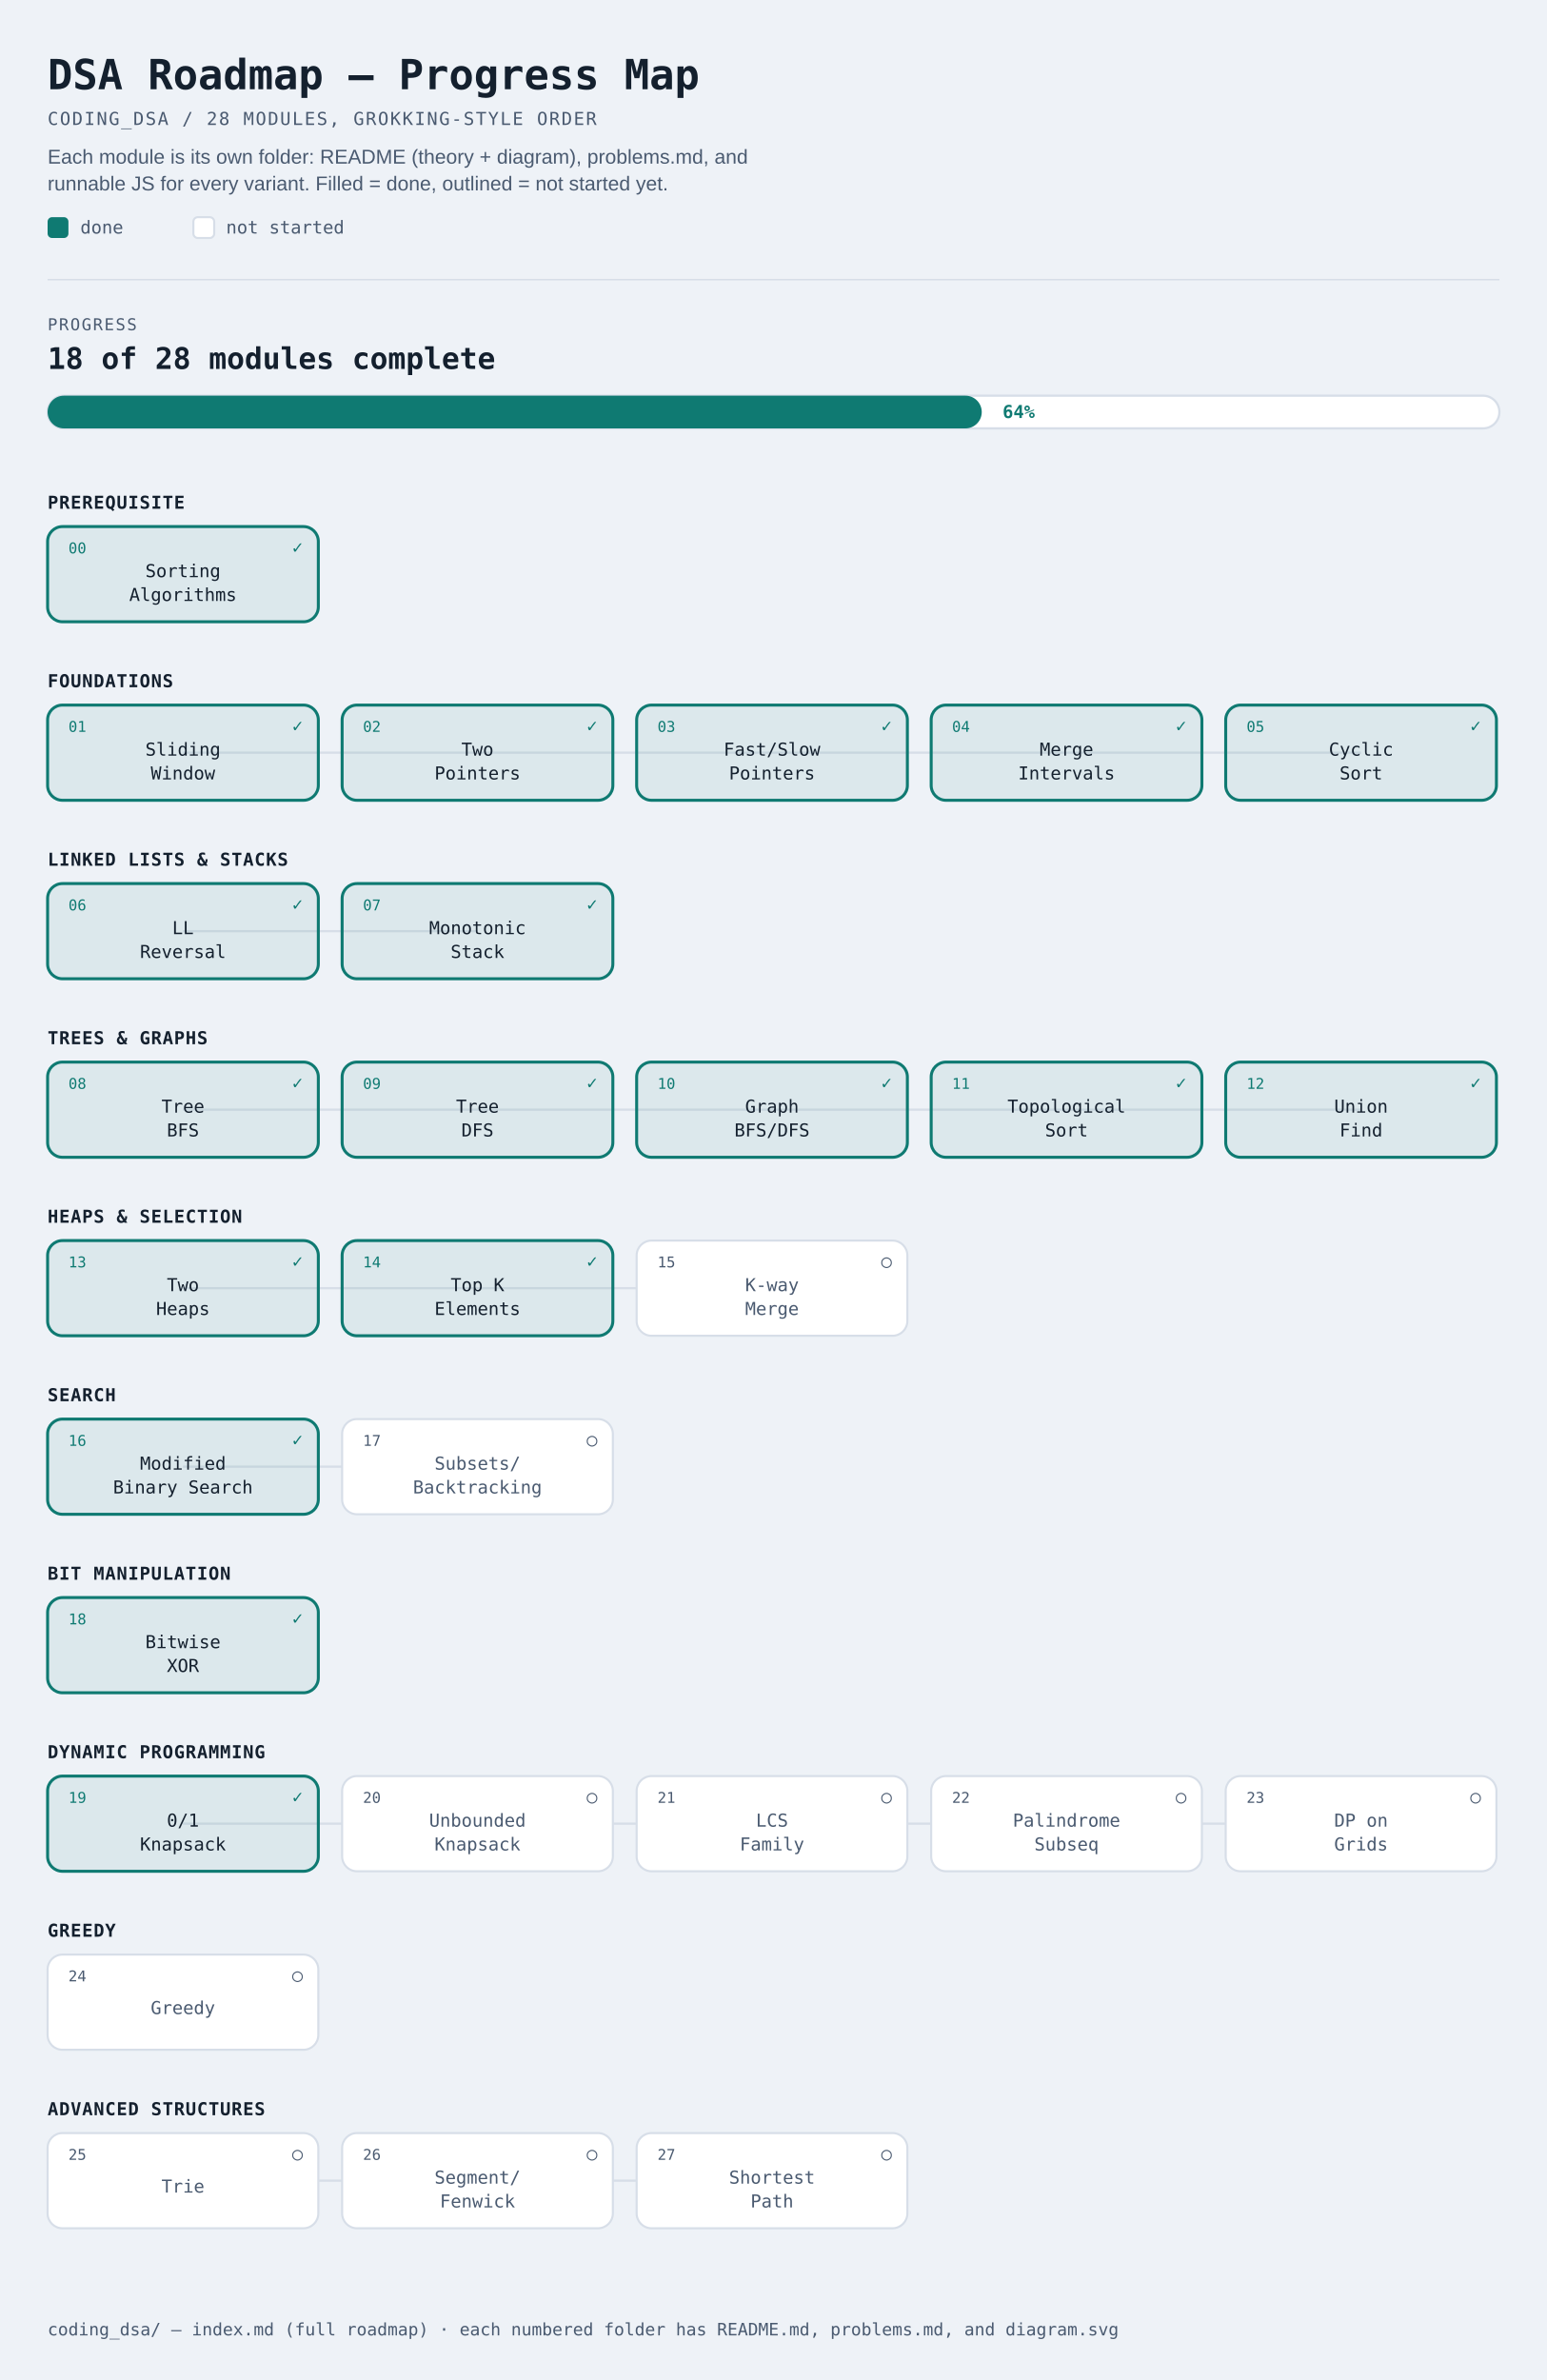
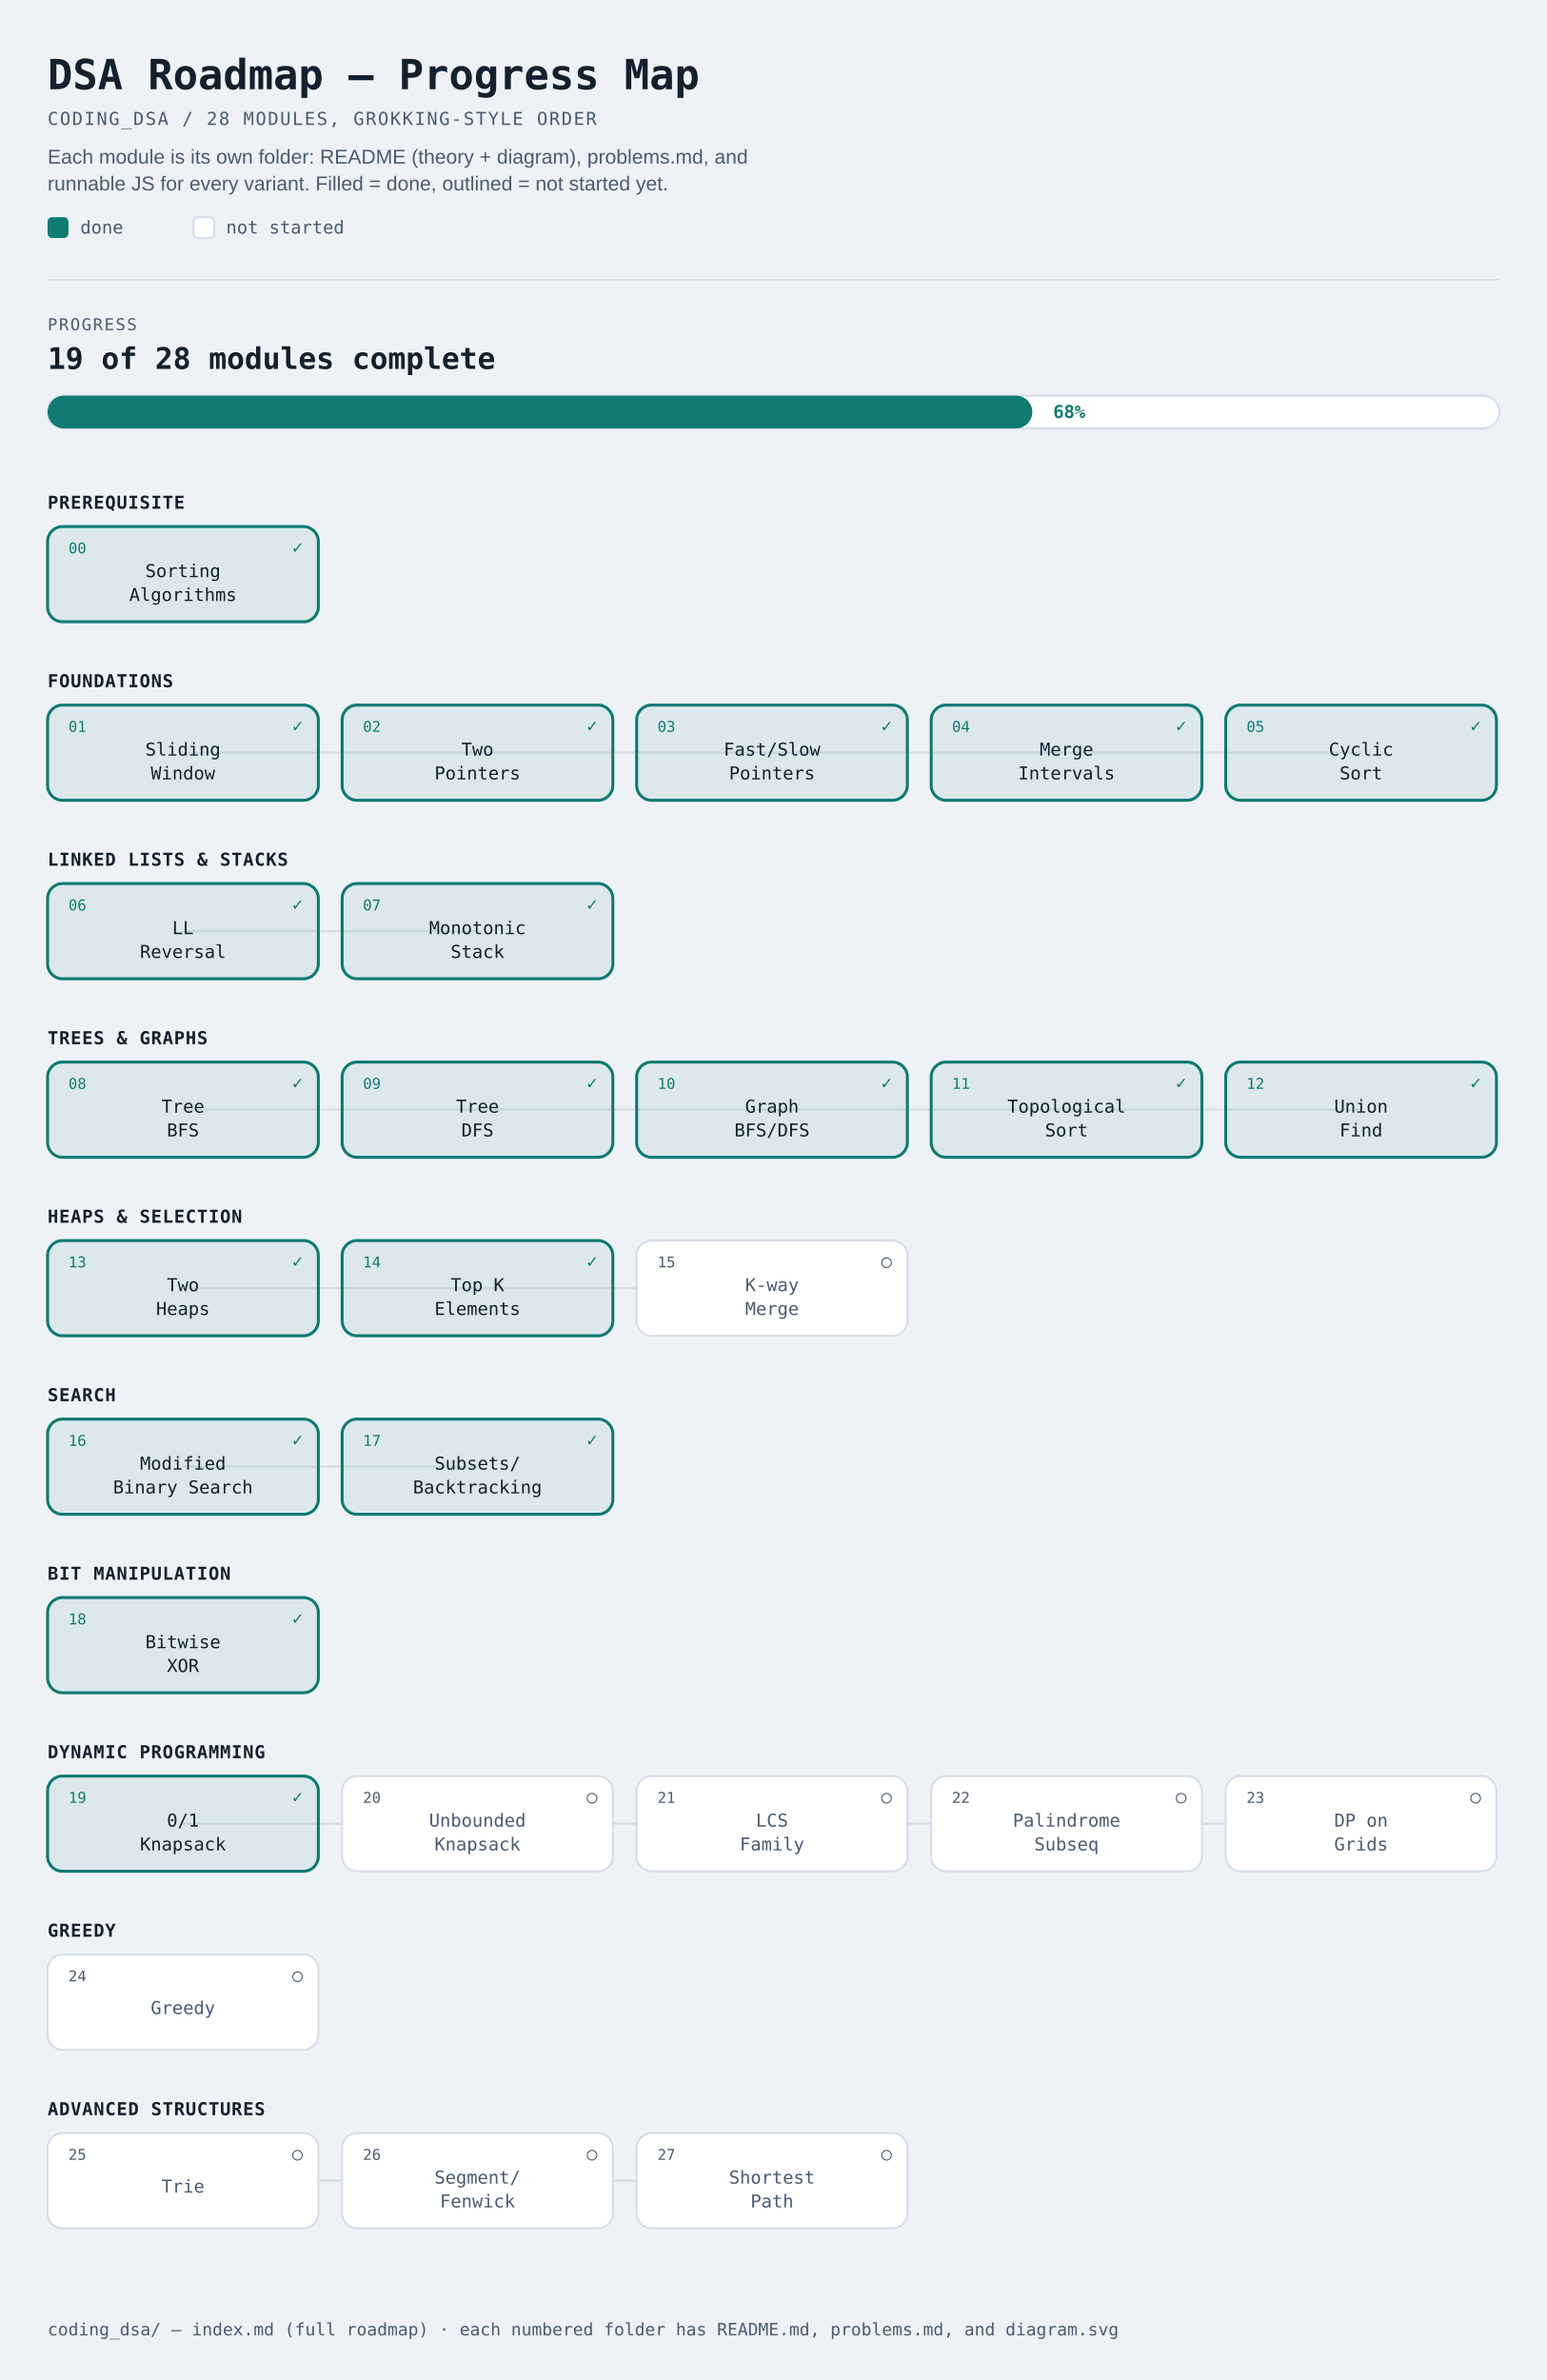
<svg xmlns="http://www.w3.org/2000/svg" width="1040" height="1600" viewBox="0 0 1040 1600" role="img" aria-label="DSA roadmap progress map: 15 of 28 patterns complete, grouped by section.">
  <rect x="0" y="0" width="1040" height="1600" fill="#eef2f7" />
  <text x="32" y="60" font-family="ui-monospace, Menlo, Consolas, monospace" font-size="28" font-weight="700" fill="#14202e">DSA Roadmap — Progress Map</text>
  <text x="32" y="84" font-family="ui-monospace, Menlo, Consolas, monospace" font-size="12" letter-spacing="1" fill="#4a5a70">CODING_DSA / 28 MODULES, GROKKING-STYLE ORDER</text>
  <text x="32" y="110" font-family="-apple-system, Segoe UI, Arial, sans-serif" font-size="13.5" fill="#4a5a70">Each module is its own folder: README (theory + diagram), problems.md, and</text>
  <text x="32" y="128" font-family="-apple-system, Segoe UI, Arial, sans-serif" font-size="13.5" fill="#4a5a70">runnable JS for every variant. Filled = done, outlined = not started yet.</text>
  <rect x="32" y="146" width="14" height="14" rx="3" fill="#0f7a72" />
  <text x="54" y="157" font-family="ui-monospace, Menlo, Consolas, monospace" font-size="12" fill="#4a5a70">done</text>
  <rect x="130" y="146" width="14" height="14" rx="3" fill="#ffffff" stroke="#d7dee8" stroke-width="1.4" />
  <text x="152" y="157" font-family="ui-monospace, Menlo, Consolas, monospace" font-size="12" fill="#4a5a70">not started</text>
  <line x1="32" y1="188" x2="1008" y2="188" stroke="#d7dee8" stroke-width="1" />
  <text x="32" y="222" font-family="ui-monospace, Menlo, Consolas, monospace" font-size="11" letter-spacing="1" fill="#4a5a70">PROGRESS</text>
-   <text x="32" y="248" font-family="ui-monospace, Menlo, Consolas, monospace" font-size="20" font-weight="700" fill="#14202e">18 of 28 modules complete</text>
+   <text x="32" y="248" font-family="ui-monospace, Menlo, Consolas, monospace" font-size="20" font-weight="700" fill="#14202e">19 of 28 modules complete</text>
  <rect x="32" y="266" width="976" height="22" rx="11" fill="#ffffff" stroke="#d7dee8" stroke-width="1.5" />
-   <rect x="32" y="266" width="628" height="22" rx="11" fill="#0f7a72" />
-   <text x="674" y="281" font-family="ui-monospace, Menlo, Consolas, monospace" font-size="12" font-weight="700" fill="#0f7a72">64%</text>
+   <rect x="32" y="266" width="662" height="22" rx="11" fill="#0f7a72" />
+   <text x="708" y="281" font-family="ui-monospace, Menlo, Consolas, monospace" font-size="12" font-weight="700" fill="#0f7a72">68%</text>
  <text x="32" y="342" font-family="ui-monospace, Menlo, Consolas, monospace" font-size="12" font-weight="700" letter-spacing="0.5" fill="#14202e">PREREQUISITE</text>
  <g font-family="ui-monospace, Menlo, Consolas, monospace">
    <g transform="translate(32,354)">
      <rect width="182" height="64" rx="10" fill="#0f7a7214" stroke="#0f7a72" stroke-width="2" />
      <text x="14" y="18" font-size="10" fill="#0f7a72">00</text>
      <text x="168" y="18" text-anchor="middle" font-size="12" fill="#0f7a72">✓</text>
      <text x="91" y="34" text-anchor="middle" font-size="12" fill="#14202e">Sorting</text>
      <text x="91" y="50" text-anchor="middle" font-size="12" fill="#14202e">Algorithms</text>
    </g>
  </g>
  <text x="32" y="462" font-family="ui-monospace, Menlo, Consolas, monospace" font-size="12" font-weight="700" letter-spacing="0.5" fill="#14202e">FOUNDATIONS</text>
  <line x1="123" y1="506" x2="915" y2="506" stroke="#d7dee8" stroke-width="1.5" />
  <g font-family="ui-monospace, Menlo, Consolas, monospace">
    <g transform="translate(32,474)">
      <rect width="182" height="64" rx="10" fill="#0f7a7214" stroke="#0f7a72" stroke-width="2" />
      <text x="14" y="18" font-size="10" fill="#0f7a72">01</text>
      <text x="168" y="18" text-anchor="middle" font-size="12" fill="#0f7a72">✓</text>
      <text x="91" y="34" text-anchor="middle" font-size="12" fill="#14202e">Sliding</text>
      <text x="91" y="50" text-anchor="middle" font-size="12" fill="#14202e">Window</text>
    </g>
    <g transform="translate(230,474)">
      <rect width="182" height="64" rx="10" fill="#0f7a7214" stroke="#0f7a72" stroke-width="2" />
      <text x="14" y="18" font-size="10" fill="#0f7a72">02</text>
      <text x="168" y="18" text-anchor="middle" font-size="12" fill="#0f7a72">✓</text>
      <text x="91" y="34" text-anchor="middle" font-size="12" fill="#14202e">Two</text>
      <text x="91" y="50" text-anchor="middle" font-size="12" fill="#14202e">Pointers</text>
    </g>
    <g transform="translate(428,474)">
      <rect width="182" height="64" rx="10" fill="#0f7a7214" stroke="#0f7a72" stroke-width="2" />
      <text x="14" y="18" font-size="10" fill="#0f7a72">03</text>
      <text x="168" y="18" text-anchor="middle" font-size="12" fill="#0f7a72">✓</text>
      <text x="91" y="34" text-anchor="middle" font-size="12" fill="#14202e">Fast/Slow</text>
      <text x="91" y="50" text-anchor="middle" font-size="12" fill="#14202e">Pointers</text>
    </g>
    <g transform="translate(626,474)">
      <rect width="182" height="64" rx="10" fill="#0f7a7214" stroke="#0f7a72" stroke-width="2" />
      <text x="14" y="18" font-size="10" fill="#0f7a72">04</text>
      <text x="168" y="18" text-anchor="middle" font-size="12" fill="#0f7a72">✓</text>
      <text x="91" y="34" text-anchor="middle" font-size="12" fill="#14202e">Merge</text>
      <text x="91" y="50" text-anchor="middle" font-size="12" fill="#14202e">Intervals</text>
    </g>
    <g transform="translate(824,474)">
      <rect width="182" height="64" rx="10" fill="#0f7a7214" stroke="#0f7a72" stroke-width="2" />
      <text x="14" y="18" font-size="10" fill="#0f7a72">05</text>
      <text x="168" y="18" text-anchor="middle" font-size="12" fill="#0f7a72">✓</text>
      <text x="91" y="34" text-anchor="middle" font-size="12" fill="#14202e">Cyclic</text>
      <text x="91" y="50" text-anchor="middle" font-size="12" fill="#14202e">Sort</text>
    </g>
  </g>
  <text x="32" y="582" font-family="ui-monospace, Menlo, Consolas, monospace" font-size="12" font-weight="700" letter-spacing="0.5" fill="#14202e">LINKED LISTS &amp; STACKS</text>
  <line x1="123" y1="626" x2="321" y2="626" stroke="#d7dee8" stroke-width="1.5" />
  <g font-family="ui-monospace, Menlo, Consolas, monospace">
    <g transform="translate(32,594)">
      <rect width="182" height="64" rx="10" fill="#0f7a7214" stroke="#0f7a72" stroke-width="2" />
      <text x="14" y="18" font-size="10" fill="#0f7a72">06</text>
      <text x="168" y="18" text-anchor="middle" font-size="12" fill="#0f7a72">✓</text>
      <text x="91" y="34" text-anchor="middle" font-size="12" fill="#14202e">LL</text>
      <text x="91" y="50" text-anchor="middle" font-size="12" fill="#14202e">Reversal</text>
    </g>
    <g transform="translate(230,594)">
      <rect width="182" height="64" rx="10" fill="#0f7a7214" stroke="#0f7a72" stroke-width="2" />
      <text x="14" y="18" font-size="10" fill="#0f7a72">07</text>
      <text x="168" y="18" text-anchor="middle" font-size="12" fill="#0f7a72">✓</text>
      <text x="91" y="34" text-anchor="middle" font-size="12" fill="#14202e">Monotonic</text>
      <text x="91" y="50" text-anchor="middle" font-size="12" fill="#14202e">Stack</text>
    </g>
  </g>
  <text x="32" y="702" font-family="ui-monospace, Menlo, Consolas, monospace" font-size="12" font-weight="700" letter-spacing="0.5" fill="#14202e">TREES &amp; GRAPHS</text>
  <line x1="123" y1="746" x2="915" y2="746" stroke="#d7dee8" stroke-width="1.5" />
  <g font-family="ui-monospace, Menlo, Consolas, monospace">
    <g transform="translate(32,714)">
      <rect width="182" height="64" rx="10" fill="#0f7a7214" stroke="#0f7a72" stroke-width="2" />
      <text x="14" y="18" font-size="10" fill="#0f7a72">08</text>
      <text x="168" y="18" text-anchor="middle" font-size="12" fill="#0f7a72">✓</text>
      <text x="91" y="34" text-anchor="middle" font-size="12" fill="#14202e">Tree</text>
      <text x="91" y="50" text-anchor="middle" font-size="12" fill="#14202e">BFS</text>
    </g>
    <g transform="translate(230,714)">
      <rect width="182" height="64" rx="10" fill="#0f7a7214" stroke="#0f7a72" stroke-width="2" />
      <text x="14" y="18" font-size="10" fill="#0f7a72">09</text>
      <text x="168" y="18" text-anchor="middle" font-size="12" fill="#0f7a72">✓</text>
      <text x="91" y="34" text-anchor="middle" font-size="12" fill="#14202e">Tree</text>
      <text x="91" y="50" text-anchor="middle" font-size="12" fill="#14202e">DFS</text>
    </g>
    <g transform="translate(428,714)">
      <rect width="182" height="64" rx="10" fill="#0f7a7214" stroke="#0f7a72" stroke-width="2" />
      <text x="14" y="18" font-size="10" fill="#0f7a72">10</text>
      <text x="168" y="18" text-anchor="middle" font-size="12" fill="#0f7a72">✓</text>
      <text x="91" y="34" text-anchor="middle" font-size="12" fill="#14202e">Graph</text>
      <text x="91" y="50" text-anchor="middle" font-size="12" fill="#14202e">BFS/DFS</text>
    </g>
    <g transform="translate(626,714)">
      <rect width="182" height="64" rx="10" fill="#0f7a7214" stroke="#0f7a72" stroke-width="2" />
      <text x="14" y="18" font-size="10" fill="#0f7a72">11</text>
      <text x="168" y="18" text-anchor="middle" font-size="12" fill="#0f7a72">✓</text>
      <text x="91" y="34" text-anchor="middle" font-size="12" fill="#14202e">Topological</text>
      <text x="91" y="50" text-anchor="middle" font-size="12" fill="#14202e">Sort</text>
    </g>
    <g transform="translate(824,714)">
      <rect width="182" height="64" rx="10" fill="#0f7a7214" stroke="#0f7a72" stroke-width="2" />
      <text x="14" y="18" font-size="10" fill="#0f7a72">12</text>
      <text x="168" y="18" text-anchor="middle" font-size="12" fill="#0f7a72">✓</text>
      <text x="91" y="34" text-anchor="middle" font-size="12" fill="#14202e">Union</text>
      <text x="91" y="50" text-anchor="middle" font-size="12" fill="#14202e">Find</text>
    </g>
  </g>
  <text x="32" y="822" font-family="ui-monospace, Menlo, Consolas, monospace" font-size="12" font-weight="700" letter-spacing="0.5" fill="#14202e">HEAPS &amp; SELECTION</text>
  <line x1="123" y1="866" x2="519" y2="866" stroke="#d7dee8" stroke-width="1.5" />
  <g font-family="ui-monospace, Menlo, Consolas, monospace">
    <g transform="translate(32,834)">
      <rect width="182" height="64" rx="10" fill="#0f7a7214" stroke="#0f7a72" stroke-width="2" />
      <text x="14" y="18" font-size="10" fill="#0f7a72">13</text>
      <text x="168" y="18" text-anchor="middle" font-size="12" fill="#0f7a72">✓</text>
      <text x="91" y="34" text-anchor="middle" font-size="12" fill="#14202e">Two</text>
      <text x="91" y="50" text-anchor="middle" font-size="12" fill="#14202e">Heaps</text>
    </g>
    <g transform="translate(230,834)">
      <rect width="182" height="64" rx="10" fill="#0f7a7214" stroke="#0f7a72" stroke-width="2" />
      <text x="14" y="18" font-size="10" fill="#0f7a72">14</text>
      <text x="168" y="18" text-anchor="middle" font-size="12" fill="#0f7a72">✓</text>
      <text x="91" y="34" text-anchor="middle" font-size="12" fill="#14202e">Top K</text>
      <text x="91" y="50" text-anchor="middle" font-size="12" fill="#14202e">Elements</text>
    </g>
    <g transform="translate(428,834)">
      <rect width="182" height="64" rx="10" fill="#ffffff" stroke="#d7dee8" stroke-width="1.4" />
      <text x="14" y="18" font-size="10" fill="#4a5a70">15</text>
      <text x="168" y="18" text-anchor="middle" font-size="12" fill="#4a5a70">○</text>
      <text x="91" y="34" text-anchor="middle" font-size="12" fill="#4a5a70">K-way</text>
      <text x="91" y="50" text-anchor="middle" font-size="12" fill="#4a5a70">Merge</text>
    </g>
  </g>
  <text x="32" y="942" font-family="ui-monospace, Menlo, Consolas, monospace" font-size="12" font-weight="700" letter-spacing="0.5" fill="#14202e">SEARCH</text>
  <line x1="123" y1="986" x2="321" y2="986" stroke="#d7dee8" stroke-width="1.5" />
  <g font-family="ui-monospace, Menlo, Consolas, monospace">
    <g transform="translate(32,954)">
      <rect width="182" height="64" rx="10" fill="#0f7a7214" stroke="#0f7a72" stroke-width="2" />
      <text x="14" y="18" font-size="10" fill="#0f7a72">16</text>
      <text x="168" y="18" text-anchor="middle" font-size="12" fill="#0f7a72">✓</text>
      <text x="91" y="34" text-anchor="middle" font-size="12" fill="#14202e">Modified</text>
      <text x="91" y="50" text-anchor="middle" font-size="12" fill="#14202e">Binary Search</text>
    </g>
    <g transform="translate(230,954)">
-       <rect width="182" height="64" rx="10" fill="#ffffff" stroke="#d7dee8" stroke-width="1.4" />
-       <text x="14" y="18" font-size="10" fill="#4a5a70">17</text>
-       <text x="168" y="18" text-anchor="middle" font-size="12" fill="#4a5a70">○</text>
-       <text x="91" y="34" text-anchor="middle" font-size="12" fill="#4a5a70">Subsets/</text>
-       <text x="91" y="50" text-anchor="middle" font-size="12" fill="#4a5a70">Backtracking</text>
+       <rect width="182" height="64" rx="10" fill="#0f7a7214" stroke="#0f7a72" stroke-width="2" />
+       <text x="14" y="18" font-size="10" fill="#0f7a72">17</text>
+       <text x="168" y="18" text-anchor="middle" font-size="12" fill="#0f7a72">✓</text>
+       <text x="91" y="34" text-anchor="middle" font-size="12" fill="#14202e">Subsets/</text>
+       <text x="91" y="50" text-anchor="middle" font-size="12" fill="#14202e">Backtracking</text>
    </g>
  </g>
  <text x="32" y="1062" font-family="ui-monospace, Menlo, Consolas, monospace" font-size="12" font-weight="700" letter-spacing="0.5" fill="#14202e">BIT MANIPULATION</text>
  <g font-family="ui-monospace, Menlo, Consolas, monospace">
    <g transform="translate(32,1074)">
      <rect width="182" height="64" rx="10" fill="#0f7a7214" stroke="#0f7a72" stroke-width="2" />
      <text x="14" y="18" font-size="10" fill="#0f7a72">18</text>
      <text x="168" y="18" text-anchor="middle" font-size="12" fill="#0f7a72">✓</text>
      <text x="91" y="34" text-anchor="middle" font-size="12" fill="#14202e">Bitwise</text>
      <text x="91" y="50" text-anchor="middle" font-size="12" fill="#14202e">XOR</text>
    </g>
  </g>
  <text x="32" y="1182" font-family="ui-monospace, Menlo, Consolas, monospace" font-size="12" font-weight="700" letter-spacing="0.5" fill="#14202e">DYNAMIC PROGRAMMING</text>
  <line x1="123" y1="1226" x2="915" y2="1226" stroke="#d7dee8" stroke-width="1.5" />
  <g font-family="ui-monospace, Menlo, Consolas, monospace">
    <g transform="translate(32,1194)">
      <rect width="182" height="64" rx="10" fill="#0f7a7214" stroke="#0f7a72" stroke-width="2" />
      <text x="14" y="18" font-size="10" fill="#0f7a72">19</text>
      <text x="168" y="18" text-anchor="middle" font-size="12" fill="#0f7a72">✓</text>
      <text x="91" y="34" text-anchor="middle" font-size="12" fill="#14202e">0/1</text>
      <text x="91" y="50" text-anchor="middle" font-size="12" fill="#14202e">Knapsack</text>
    </g>
    <g transform="translate(230,1194)">
      <rect width="182" height="64" rx="10" fill="#ffffff" stroke="#d7dee8" stroke-width="1.4" />
      <text x="14" y="18" font-size="10" fill="#4a5a70">20</text>
      <text x="168" y="18" text-anchor="middle" font-size="12" fill="#4a5a70">○</text>
      <text x="91" y="34" text-anchor="middle" font-size="12" fill="#4a5a70">Unbounded</text>
      <text x="91" y="50" text-anchor="middle" font-size="12" fill="#4a5a70">Knapsack</text>
    </g>
    <g transform="translate(428,1194)">
      <rect width="182" height="64" rx="10" fill="#ffffff" stroke="#d7dee8" stroke-width="1.4" />
      <text x="14" y="18" font-size="10" fill="#4a5a70">21</text>
      <text x="168" y="18" text-anchor="middle" font-size="12" fill="#4a5a70">○</text>
      <text x="91" y="34" text-anchor="middle" font-size="12" fill="#4a5a70">LCS</text>
      <text x="91" y="50" text-anchor="middle" font-size="12" fill="#4a5a70">Family</text>
    </g>
    <g transform="translate(626,1194)">
      <rect width="182" height="64" rx="10" fill="#ffffff" stroke="#d7dee8" stroke-width="1.4" />
      <text x="14" y="18" font-size="10" fill="#4a5a70">22</text>
      <text x="168" y="18" text-anchor="middle" font-size="12" fill="#4a5a70">○</text>
      <text x="91" y="34" text-anchor="middle" font-size="12" fill="#4a5a70">Palindrome</text>
      <text x="91" y="50" text-anchor="middle" font-size="12" fill="#4a5a70">Subseq</text>
    </g>
    <g transform="translate(824,1194)">
      <rect width="182" height="64" rx="10" fill="#ffffff" stroke="#d7dee8" stroke-width="1.4" />
      <text x="14" y="18" font-size="10" fill="#4a5a70">23</text>
      <text x="168" y="18" text-anchor="middle" font-size="12" fill="#4a5a70">○</text>
      <text x="91" y="34" text-anchor="middle" font-size="12" fill="#4a5a70">DP on</text>
      <text x="91" y="50" text-anchor="middle" font-size="12" fill="#4a5a70">Grids</text>
    </g>
  </g>
  <text x="32" y="1302" font-family="ui-monospace, Menlo, Consolas, monospace" font-size="12" font-weight="700" letter-spacing="0.5" fill="#14202e">GREEDY</text>
  <g font-family="ui-monospace, Menlo, Consolas, monospace">
    <g transform="translate(32,1314)">
      <rect width="182" height="64" rx="10" fill="#ffffff" stroke="#d7dee8" stroke-width="1.4" />
      <text x="14" y="18" font-size="10" fill="#4a5a70">24</text>
      <text x="168" y="18" text-anchor="middle" font-size="12" fill="#4a5a70">○</text>
      <text x="91" y="40" text-anchor="middle" font-size="12" fill="#4a5a70">Greedy</text>
    </g>
  </g>
  <text x="32" y="1422" font-family="ui-monospace, Menlo, Consolas, monospace" font-size="12" font-weight="700" letter-spacing="0.5" fill="#14202e">ADVANCED STRUCTURES</text>
  <line x1="123" y1="1466" x2="519" y2="1466" stroke="#d7dee8" stroke-width="1.5" />
  <g font-family="ui-monospace, Menlo, Consolas, monospace">
    <g transform="translate(32,1434)">
      <rect width="182" height="64" rx="10" fill="#ffffff" stroke="#d7dee8" stroke-width="1.4" />
      <text x="14" y="18" font-size="10" fill="#4a5a70">25</text>
      <text x="168" y="18" text-anchor="middle" font-size="12" fill="#4a5a70">○</text>
      <text x="91" y="40" text-anchor="middle" font-size="12" fill="#4a5a70">Trie</text>
    </g>
    <g transform="translate(230,1434)">
      <rect width="182" height="64" rx="10" fill="#ffffff" stroke="#d7dee8" stroke-width="1.4" />
      <text x="14" y="18" font-size="10" fill="#4a5a70">26</text>
      <text x="168" y="18" text-anchor="middle" font-size="12" fill="#4a5a70">○</text>
      <text x="91" y="34" text-anchor="middle" font-size="12" fill="#4a5a70">Segment/</text>
      <text x="91" y="50" text-anchor="middle" font-size="12" fill="#4a5a70">Fenwick</text>
    </g>
    <g transform="translate(428,1434)">
      <rect width="182" height="64" rx="10" fill="#ffffff" stroke="#d7dee8" stroke-width="1.4" />
      <text x="14" y="18" font-size="10" fill="#4a5a70">27</text>
      <text x="168" y="18" text-anchor="middle" font-size="12" fill="#4a5a70">○</text>
      <text x="91" y="34" text-anchor="middle" font-size="12" fill="#4a5a70">Shortest</text>
      <text x="91" y="50" text-anchor="middle" font-size="12" fill="#4a5a70">Path</text>
    </g>
  </g>
  <text x="32" y="1570" font-family="ui-monospace, Menlo, Consolas, monospace" font-size="11.5" fill="#4a5a70">coding_dsa/ — index.md (full roadmap) · each numbered folder has README.md, problems.md, and diagram.svg</text>
</svg>
